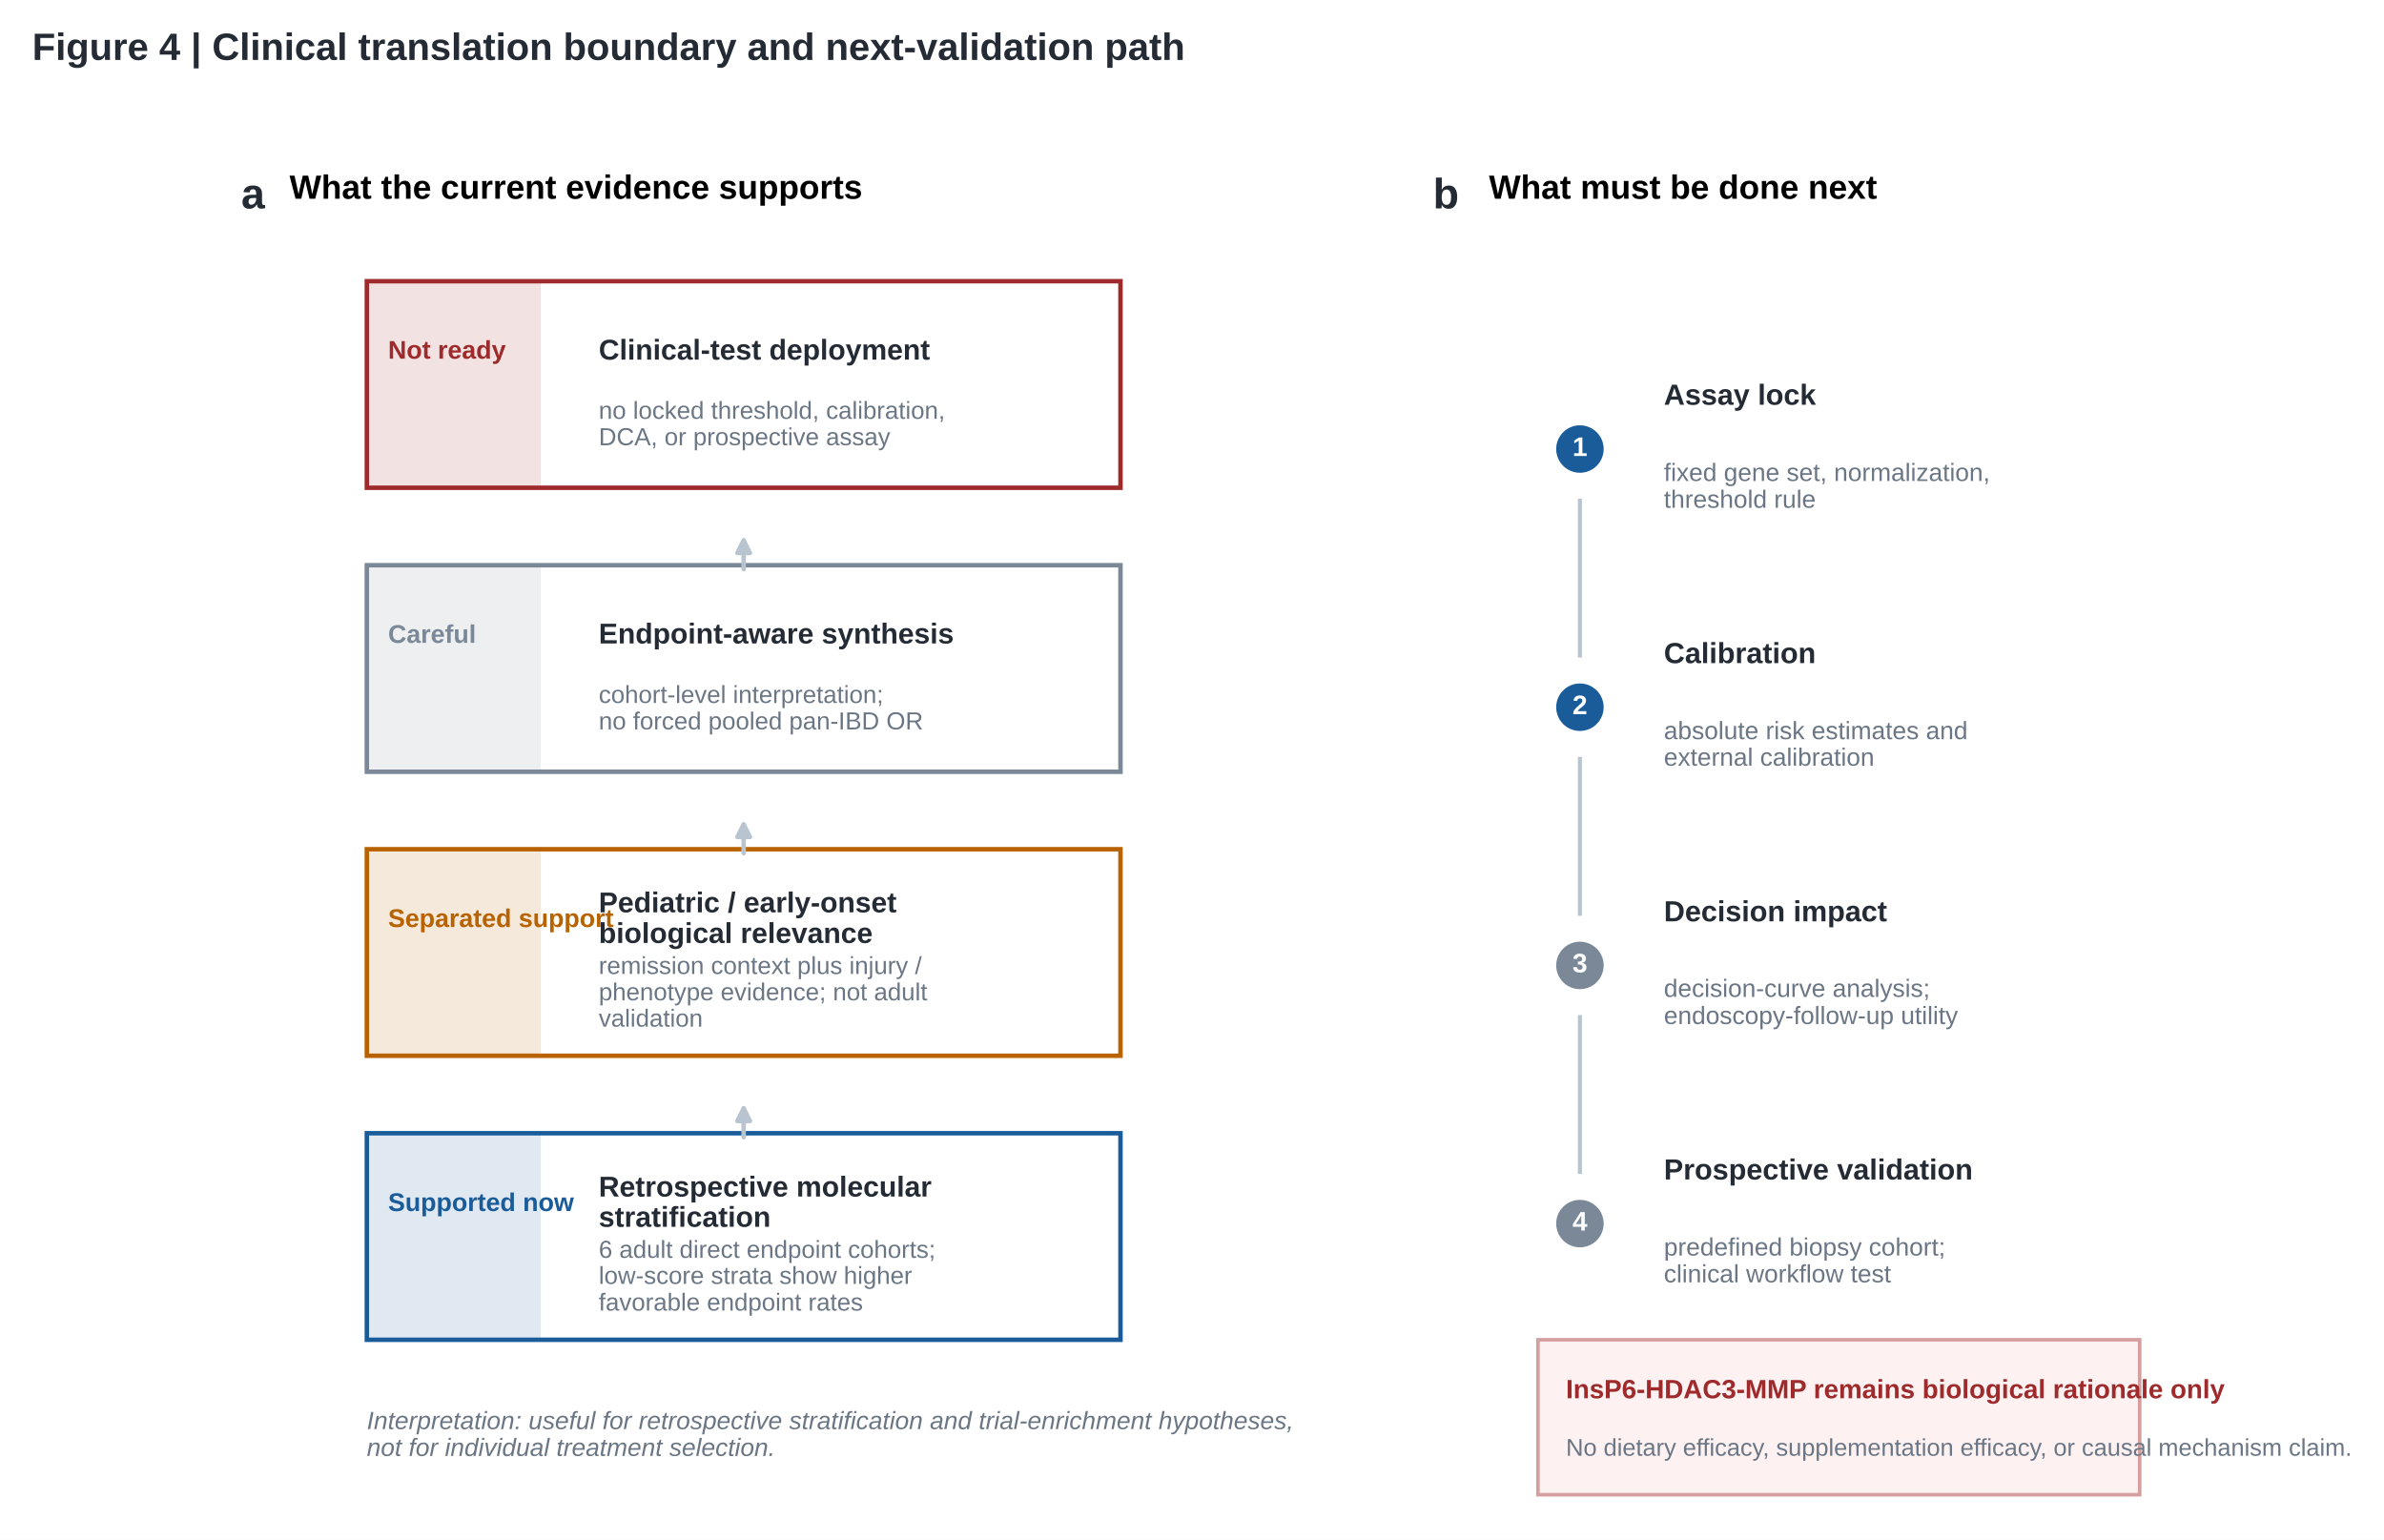
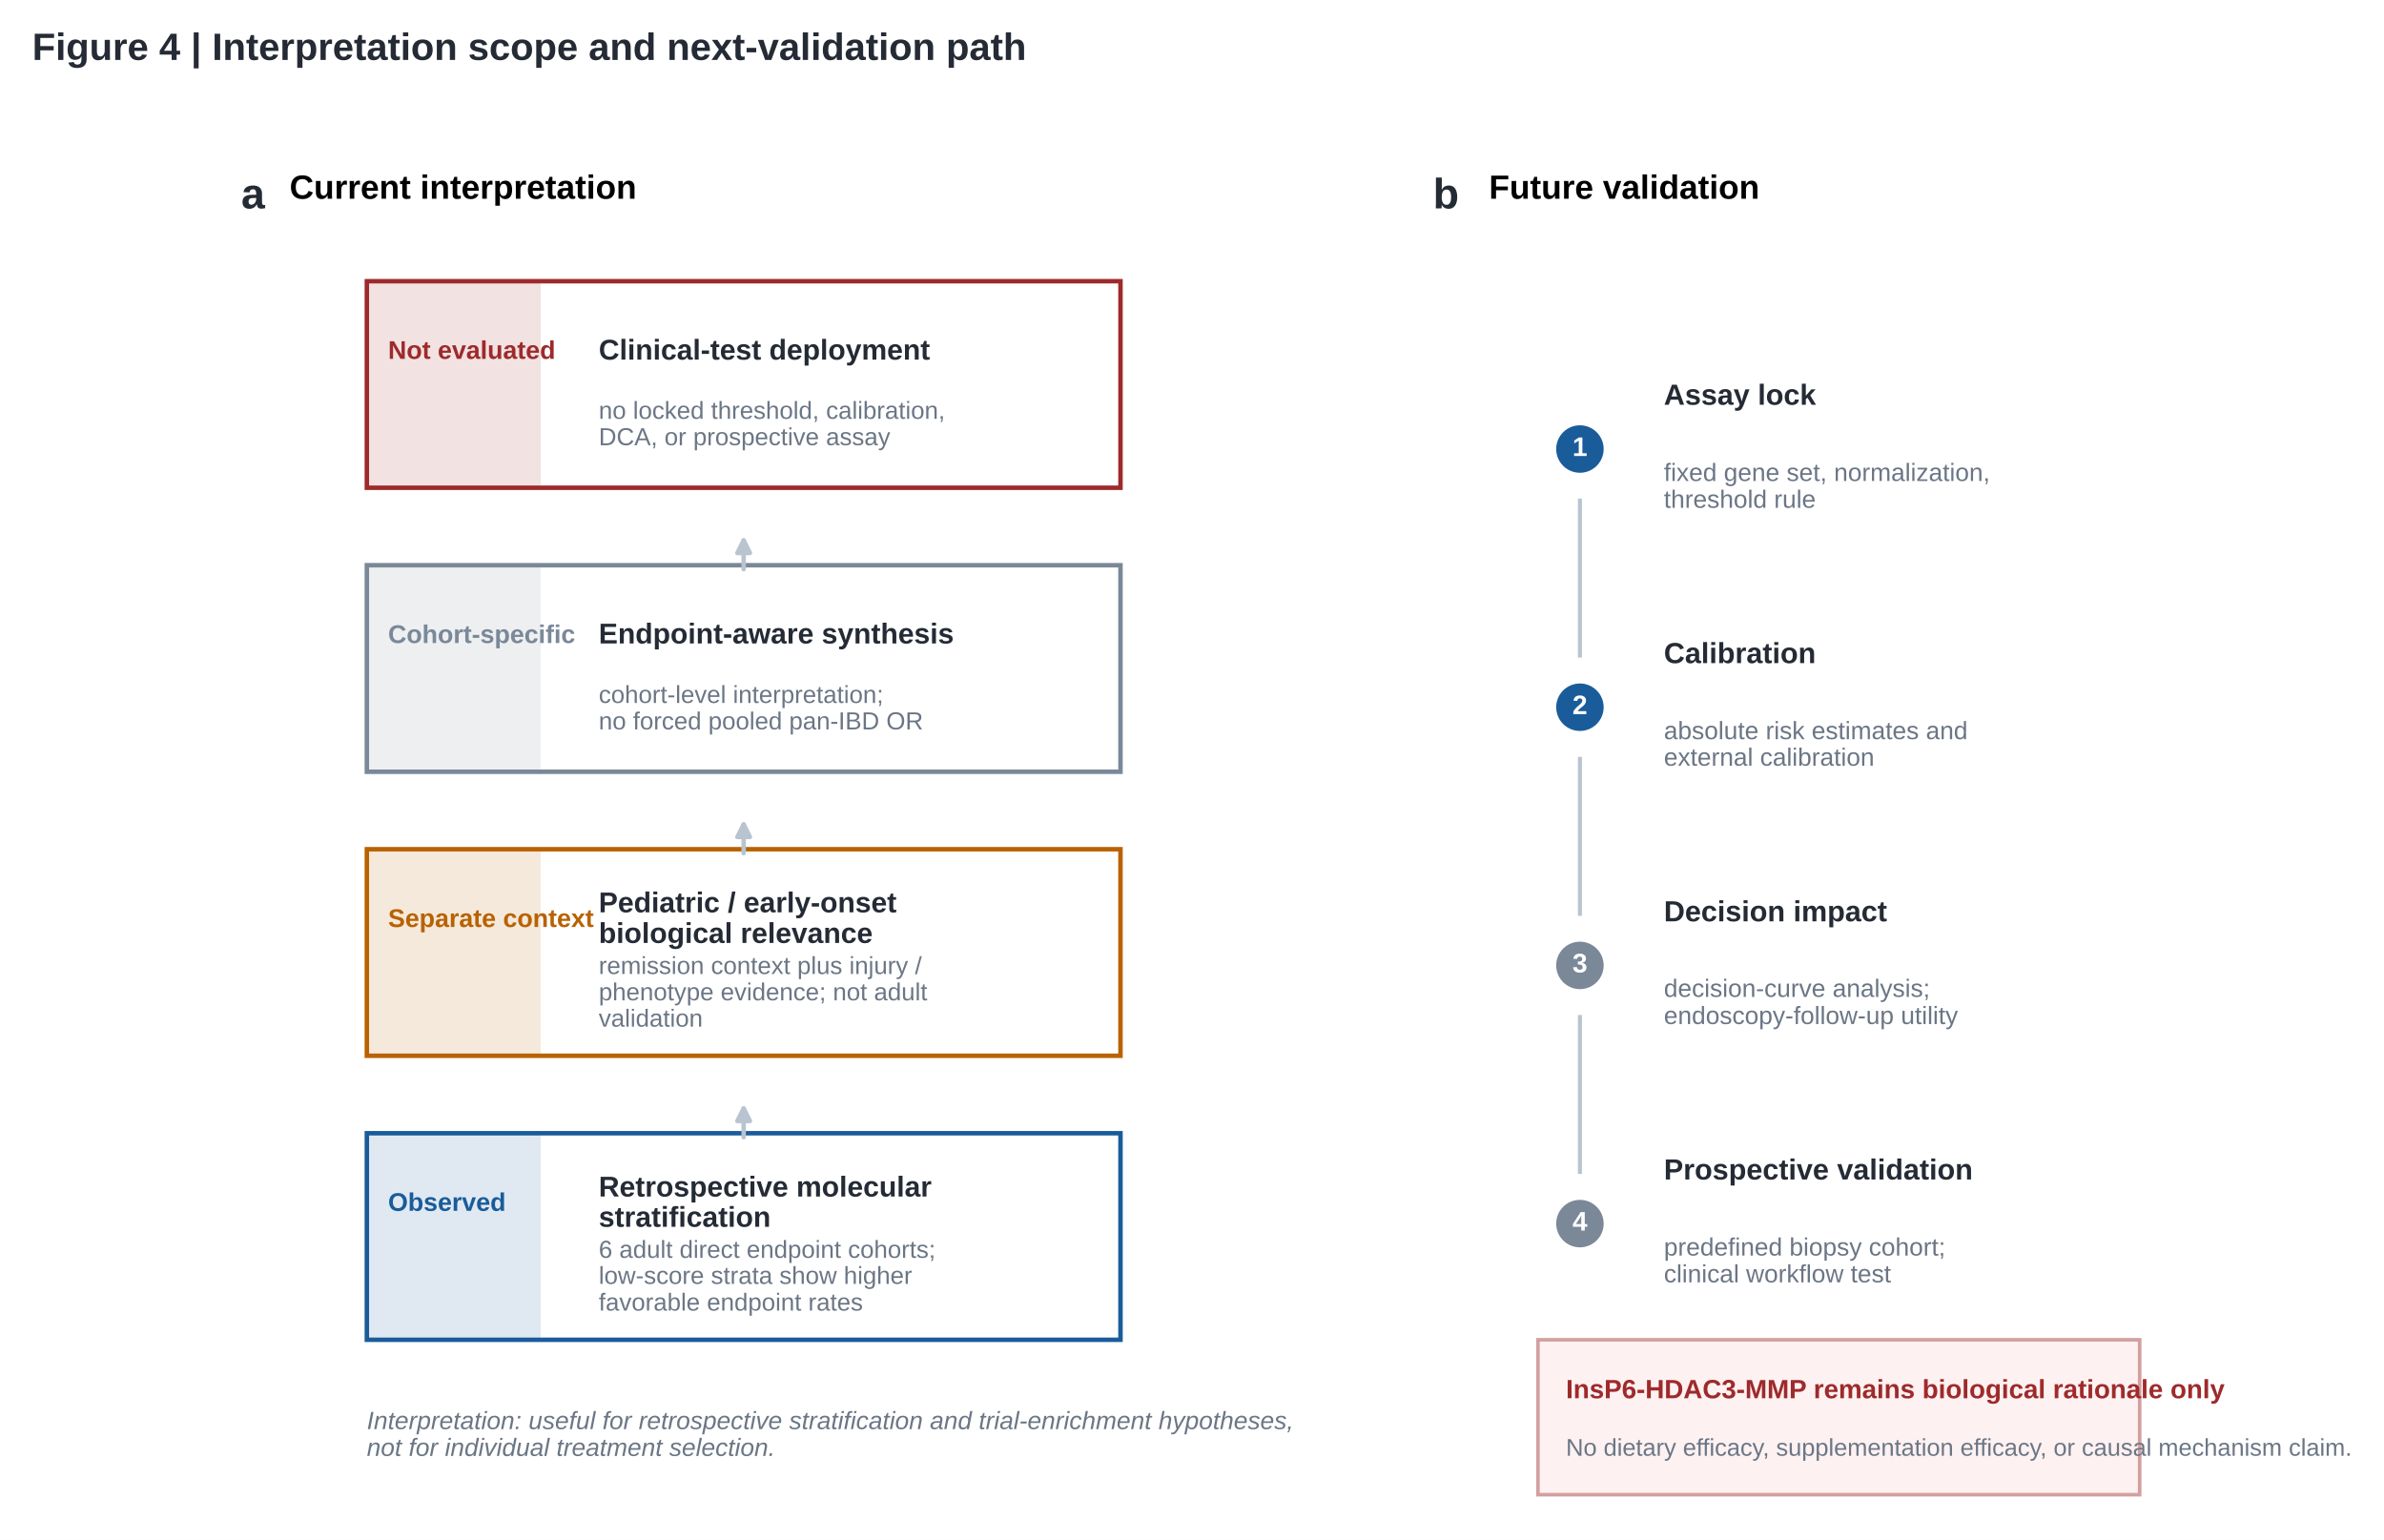
<svg xmlns="http://www.w3.org/2000/svg" xmlns:xlink="http://www.w3.org/1999/xlink" width="532.362pt" height="343.872pt" viewBox="0 0 532.362 343.872" version="1.1">
  <defs>
    <style type="text/css">*{stroke-linejoin: round; stroke-linecap: butt}</style>
  </defs>
  <g id="figure_1">
    <g id="patch_1">
      <path d="M 0 343.872  L 532.362 343.872  L 532.362 0  L 0 0  z " style="fill: #ffffff" />
    </g>
    <g id="axes_1">
      <g id="patch_2">
        <path d="M 64.656 336.672  L 280.416 336.672  L 280.416 48.384  L 64.656 48.384  z " style="fill: #ffffff" />
      </g>
      <g id="patch_3">
-         <path d="M 81.917 108.924  L 250.21 108.924  L 250.21 62.798  L 81.917 62.798  z " clip-path="url(#p31369d12d5)" style="fill: #ffffff; stroke: #9e2a2b; stroke-linejoin: miter" />
+         <path d="M 81.917 108.924  L 250.21 108.924  L 250.21 62.798  L 81.917 62.798  z " clip-path="url(#p61fcfb3e5e)" style="fill: #ffffff; stroke: #9e2a2b; stroke-linejoin: miter" />
      </g>
      <g id="patch_4">
-         <path d="M 81.917 108.924  L 120.754 108.924  L 120.754 62.798  L 81.917 62.798  z " clip-path="url(#p31369d12d5)" style="fill: #9e2a2b; opacity: 0.14" />
+         <path d="M 81.917 108.924  L 120.754 108.924  L 120.754 62.798  L 81.917 62.798  z " clip-path="url(#p61fcfb3e5e)" style="fill: #9e2a2b; opacity: 0.14" />
      </g>
      <g id="patch_5">
-         <path d="M 81.917 172.348  L 250.21 172.348  L 250.21 126.222  L 81.917 126.222  z " clip-path="url(#p31369d12d5)" style="fill: #ffffff; stroke: #7a8898; stroke-linejoin: miter" />
+         <path d="M 81.917 172.348  L 250.21 172.348  L 250.21 126.222  L 81.917 126.222  z " clip-path="url(#p61fcfb3e5e)" style="fill: #ffffff; stroke: #7a8898; stroke-linejoin: miter" />
      </g>
      <g id="patch_6">
-         <path d="M 81.917 172.348  L 120.754 172.348  L 120.754 126.222  L 81.917 126.222  z " clip-path="url(#p31369d12d5)" style="fill: #7a8898; opacity: 0.14" />
+         <path d="M 81.917 172.348  L 120.754 172.348  L 120.754 126.222  L 81.917 126.222  z " clip-path="url(#p61fcfb3e5e)" style="fill: #7a8898; opacity: 0.14" />
      </g>
      <g id="patch_7">
-         <path d="M 81.917 235.771  L 250.21 235.771  L 250.21 189.645  L 81.917 189.645  z " clip-path="url(#p31369d12d5)" style="fill: #ffffff; stroke: #b86200; stroke-linejoin: miter" />
+         <path d="M 81.917 235.771  L 250.21 235.771  L 250.21 189.645  L 81.917 189.645  z " clip-path="url(#p61fcfb3e5e)" style="fill: #ffffff; stroke: #b86200; stroke-linejoin: miter" />
      </g>
      <g id="patch_8">
-         <path d="M 81.917 235.771  L 120.754 235.771  L 120.754 189.645  L 81.917 189.645  z " clip-path="url(#p31369d12d5)" style="fill: #b86200; opacity: 0.14" />
+         <path d="M 81.917 235.771  L 120.754 235.771  L 120.754 189.645  L 81.917 189.645  z " clip-path="url(#p61fcfb3e5e)" style="fill: #b86200; opacity: 0.14" />
      </g>
      <g id="patch_9">
-         <path d="M 81.917 299.195  L 250.21 299.195  L 250.21 253.068  L 81.917 253.068  z " clip-path="url(#p31369d12d5)" style="fill: #ffffff; stroke: #1a5c9a; stroke-linejoin: miter" />
+         <path d="M 81.917 299.195  L 250.21 299.195  L 250.21 253.068  L 81.917 253.068  z " clip-path="url(#p61fcfb3e5e)" style="fill: #ffffff; stroke: #1a5c9a; stroke-linejoin: miter" />
      </g>
      <g id="patch_10">
-         <path d="M 81.917 299.195  L 120.754 299.195  L 120.754 253.068  L 81.917 253.068  z " clip-path="url(#p31369d12d5)" style="fill: #1a5c9a; opacity: 0.14" />
+         <path d="M 81.917 299.195  L 120.754 299.195  L 120.754 253.068  L 81.917 253.068  z " clip-path="url(#p61fcfb3e5e)" style="fill: #1a5c9a; opacity: 0.14" />
      </g>
      <g id="matplotlib.axis_1" />
      <g id="matplotlib.axis_2" />
      <g id="text_1">
        <text style="fill: #252b35; font: 700 9.5px 'Arial', 'Helvetica', 'DejaVu Sans', sans-serif; text-anchor: start" x="53.868" y="46.535" transform="rotate(-0 53.868 46.53528)">a</text>
      </g>
      <g id="text_2">
-         <text style="fill: #9e2a2b; font: 700 5.7px 'Arial', 'Helvetica', 'DejaVu Sans', sans-serif; text-anchor: start" x="86.664" y="80.094" transform="rotate(-0 86.66352 80.09438)">Not ready</text>
+         <text style="fill: #9e2a2b; font: 700 5.7px 'Arial', 'Helvetica', 'DejaVu Sans', sans-serif; text-anchor: start" x="86.664" y="80.132" transform="rotate(-0 86.66352 80.13179)">Not evaluated</text>
      </g>
      <g id="text_3">
        <text style="fill: #252b35; font: 700 6.4px 'Arial', 'Helvetica', 'DejaVu Sans', sans-serif; text-anchor: start" x="133.699" y="80.31" transform="rotate(-0 133.6992 80.31024)">Clinical-test deployment</text>
      </g>
      <g id="text_4">
        <text style="fill: #6b7685; font: 5.5px 'Arial', 'Helvetica', 'DejaVu Sans', sans-serif" transform="translate(133.6992 93.52741)">no locked threshold, calibration,</text>
        <text style="fill: #6b7685; font: 5.5px 'Arial', 'Helvetica', 'DejaVu Sans', sans-serif" transform="translate(133.6992 99.42512)">DCA, or prospective assay</text>
      </g>
      <g id="patch_11">
        <path d="M 166.063 127.103  Q 166.063 123.336 166.063 120.687  " style="fill: none; stroke: #b8c4cf; stroke-linecap: round" />
        <path d="M 164.663 123.487  L 166.063 120.687  L 167.463 123.487  z " style="fill: #b8c4cf; stroke: #b8c4cf; stroke-linecap: round" />
      </g>
      <g id="text_5">
-         <text style="fill: #7a8898; font: 700 5.7px 'Arial', 'Helvetica', 'DejaVu Sans', sans-serif; text-anchor: start" x="86.664" y="143.555" transform="rotate(-0 86.66352 143.5551)">Careful</text>
+         <text style="fill: #7a8898; font: 700 5.7px 'Arial', 'Helvetica', 'DejaVu Sans', sans-serif; text-anchor: start" x="86.664" y="143.59" transform="rotate(-0 86.66352 143.5899)">Cohort-specific</text>
      </g>
      <g id="text_6">
        <text style="fill: #252b35; font: 700 6.4px 'Arial', 'Helvetica', 'DejaVu Sans', sans-serif; text-anchor: start" x="133.699" y="143.695" transform="rotate(-0 133.6992 143.6946)">Endpoint-aware synthesis</text>
      </g>
      <g id="text_7">
        <text style="fill: #6b7685; font: 5.5px 'Arial', 'Helvetica', 'DejaVu Sans', sans-serif" transform="translate(133.6992 156.9809)">cohort-level interpretation;</text>
        <text style="fill: #6b7685; font: 5.5px 'Arial', 'Helvetica', 'DejaVu Sans', sans-serif" transform="translate(133.6992 162.8828)">no forced pooled pan-IBD OR</text>
      </g>
      <g id="patch_12">
        <path d="M 166.063 190.526  Q 166.063 186.76 166.063 184.111  " style="fill: none; stroke: #b8c4cf; stroke-linecap: round" />
        <path d="M 164.663 186.911  L 166.063 184.111  L 167.463 186.911  z " style="fill: #b8c4cf; stroke: #b8c4cf; stroke-linecap: round" />
      </g>
      <g id="text_8">
-         <text style="fill: #b86200; font: 700 5.7px 'Arial', 'Helvetica', 'DejaVu Sans', sans-serif; text-anchor: start" x="86.664" y="207.013" transform="rotate(-0 86.66352 207.0132)">Separated support</text>
+         <text style="fill: #b86200; font: 700 5.7px 'Arial', 'Helvetica', 'DejaVu Sans', sans-serif; text-anchor: start" x="86.664" y="207.013" transform="rotate(-0 86.66352 207.0132)">Separate context</text>
      </g>
      <g id="text_9">
        <text style="fill: #252b35; font: 700 6.4px 'Arial', 'Helvetica', 'DejaVu Sans', sans-serif" transform="translate(133.6992 203.7349)">Pediatric / early-onset</text>
        <text style="fill: #252b35; font: 700 6.4px 'Arial', 'Helvetica', 'DejaVu Sans', sans-serif" transform="translate(133.6992 210.5791)">biological relevance</text>
      </g>
      <g id="text_10">
        <text style="fill: #6b7685; font: 5.5px 'Arial', 'Helvetica', 'DejaVu Sans', sans-serif" transform="translate(133.6992 217.507)">remission context plus injury /</text>
        <text style="fill: #6b7685; font: 5.5px 'Arial', 'Helvetica', 'DejaVu Sans', sans-serif" transform="translate(133.6992 223.3887)">phenotype evidence; not adult</text>
        <text style="fill: #6b7685; font: 5.5px 'Arial', 'Helvetica', 'DejaVu Sans', sans-serif" transform="translate(133.6992 229.2705)">validation</text>
      </g>
      <g id="patch_13">
        <path d="M 166.063 253.95  Q 166.063 250.183 166.063 247.534  " style="fill: none; stroke: #b8c4cf; stroke-linecap: round" />
        <path d="M 164.663 250.334  L 166.063 247.534  L 167.463 250.334  z " style="fill: #b8c4cf; stroke: #b8c4cf; stroke-linecap: round" />
      </g>
      <g id="text_11">
-         <text style="fill: #1a5c9a; font: 700 5.7px 'Arial', 'Helvetica', 'DejaVu Sans', sans-serif; text-anchor: start" x="86.664" y="270.437" transform="rotate(-0 86.66352 270.4366)">Supported now</text>
+         <text style="fill: #1a5c9a; font: 700 5.7px 'Arial', 'Helvetica', 'DejaVu Sans', sans-serif; text-anchor: start" x="86.664" y="270.402" transform="rotate(-0 86.66352 270.4019)">Observed</text>
      </g>
      <g id="text_12">
        <text style="fill: #252b35; font: 700 6.4px 'Arial', 'Helvetica', 'DejaVu Sans', sans-serif" transform="translate(133.6992 267.2032)">Retrospective molecular</text>
        <text style="fill: #252b35; font: 700 6.4px 'Arial', 'Helvetica', 'DejaVu Sans', sans-serif" transform="translate(133.6992 273.9634)">stratification</text>
      </g>
      <g id="text_13">
        <text style="fill: #6b7685; font: 5.5px 'Arial', 'Helvetica', 'DejaVu Sans', sans-serif" transform="translate(133.6992 280.897)">6 adult direct endpoint cohorts;</text>
        <text style="fill: #6b7685; font: 5.5px 'Arial', 'Helvetica', 'DejaVu Sans', sans-serif" transform="translate(133.6992 286.7143)">low-score strata show higher</text>
        <text style="fill: #6b7685; font: 5.5px 'Arial', 'Helvetica', 'DejaVu Sans', sans-serif" transform="translate(133.6992 292.6765)">favorable endpoint rates</text>
      </g>
      <g id="text_14">
        <text style="fill: #6b7685; font: italic 5.6px 'Arial', 'Helvetica', 'DejaVu Sans', sans-serif" transform="translate(81.9168 319.1518)">Interpretation: useful for retrospective stratification and trial-enrichment hypotheses,</text>
        <text style="fill: #6b7685; font: italic 5.6px 'Arial', 'Helvetica', 'DejaVu Sans', sans-serif" transform="translate(81.9168 325.1405)">not for individual treatment selection.</text>
      </g>
      <g id="text_15">
-         <text style="font: 700 7.5px 'Arial', 'Helvetica', 'DejaVu Sans', sans-serif; text-anchor: start" x="64.656" y="44.384" transform="rotate(-0 64.656 44.384)">What the current evidence supports</text>
+         <text style="font: 700 7.5px 'Arial', 'Helvetica', 'DejaVu Sans', sans-serif; text-anchor: start" x="64.656" y="44.384" transform="rotate(-0 64.656 44.384)">Current interpretation</text>
      </g>
    </g>
    <g id="axes_2">
      <g id="patch_14">
        <path d="M 332.496 336.672  L 488.736 336.672  L 488.736 48.384  L 332.496 48.384  z " style="fill: #ffffff" />
      </g>
      <g id="line2d_1">
-         <path d="M 352.807 111.807  L 352.807 146.402  " clip-path="url(#p7808e069ad)" style="fill: none; stroke: #b8c4cf; stroke-width: 0.9; stroke-linecap: square" />
+         <path d="M 352.807 111.807  L 352.807 146.402  " clip-path="url(#pa03460e88c)" style="fill: none; stroke: #b8c4cf; stroke-width: 0.9; stroke-linecap: square" />
      </g>
      <g id="line2d_2">
-         <path d="M 352.807 169.465  L 352.807 204.06  " clip-path="url(#p7808e069ad)" style="fill: none; stroke: #b8c4cf; stroke-width: 0.9; stroke-linecap: square" />
+         <path d="M 352.807 169.465  L 352.807 204.06  " clip-path="url(#pa03460e88c)" style="fill: none; stroke: #b8c4cf; stroke-width: 0.9; stroke-linecap: square" />
      </g>
      <g id="line2d_3">
-         <path d="M 352.807 227.123  L 352.807 261.717  " clip-path="url(#p7808e069ad)" style="fill: none; stroke: #b8c4cf; stroke-width: 0.9; stroke-linecap: square" />
+         <path d="M 352.807 227.123  L 352.807 261.717  " clip-path="url(#pa03460e88c)" style="fill: none; stroke: #b8c4cf; stroke-width: 0.9; stroke-linecap: square" />
      </g>
      <g id="patch_15">
-         <path d="M 343.433 333.789  L 477.799 333.789  L 477.799 299.195  L 343.433 299.195  z " clip-path="url(#p7808e069ad)" style="fill: #fae0df; opacity: 0.45; stroke: #9e2a2b; stroke-width: 0.8; stroke-linejoin: miter" />
+         <path d="M 343.433 333.789  L 477.799 333.789  L 477.799 299.195  L 343.433 299.195  z " clip-path="url(#pa03460e88c)" style="fill: #fae0df; opacity: 0.45; stroke: #9e2a2b; stroke-width: 0.8; stroke-linejoin: miter" />
      </g>
      <g id="matplotlib.axis_3" />
      <g id="matplotlib.axis_4" />
      <g id="text_16">
        <text style="fill: #252b35; font: 700 9.5px 'Arial', 'Helvetica', 'DejaVu Sans', sans-serif; text-anchor: start" x="319.997" y="46.535" transform="rotate(-0 319.9968 46.53528)">b</text>
      </g>
      <g id="PathCollection_1">
        <defs>
-           <path id="ma8ece6c47d" d="M 0 5.701  C 1.512 5.701 2.962 5.1 4.031 4.031  C 5.1 2.962 5.701 1.512 5.701 0  C 5.701 -1.512 5.1 -2.962 4.031 -4.031  C 2.962 -5.1 1.512 -5.701 0 -5.701  C -1.512 -5.701 -2.962 -5.1 -4.031 -4.031  C -5.1 -2.962 -5.701 -1.512 -5.701 0  C -5.701 1.512 -5.1 2.962 -4.031 4.031  C -2.962 5.1 -1.512 5.701 0 5.701  z " style="stroke: #ffffff; stroke-width: 0.8" />
+           <path id="m8b28c773fc" d="M 0 5.701  C 1.512 5.701 2.962 5.1 4.031 4.031  C 5.1 2.962 5.701 1.512 5.701 0  C 5.701 -1.512 5.1 -2.962 4.031 -4.031  C 2.962 -5.1 1.512 -5.701 0 -5.701  C -1.512 -5.701 -2.962 -5.1 -4.031 -4.031  C -5.1 -2.962 -5.701 -1.512 -5.701 0  C -5.701 1.512 -5.1 2.962 -4.031 4.031  C -2.962 5.1 -1.512 5.701 0 5.701  z " style="stroke: #ffffff; stroke-width: 0.8" />
        </defs>
-         <g clip-path="url(#p7808e069ad)">
-           <use xlink:href="#ma8ece6c47d" x="352.807" y="100.276" style="fill: #1a5c9a; stroke: #ffffff; stroke-width: 0.8" />
+         <g clip-path="url(#pa03460e88c)">
+           <use xlink:href="#m8b28c773fc" x="352.807" y="100.276" style="fill: #1a5c9a; stroke: #ffffff; stroke-width: 0.8" />
        </g>
      </g>
      <g id="text_17">
        <text style="fill: #ffffff; font: 700 6px 'Arial', 'Helvetica', 'DejaVu Sans', sans-serif; text-anchor: middle" x="352.807" y="101.831" transform="rotate(-0 352.8072 101.8312)">1</text>
      </g>
      <g id="text_18">
        <text style="fill: #252b35; font: 700 6.5px 'Arial', 'Helvetica', 'DejaVu Sans', sans-serif; text-anchor: start" x="371.556" y="90.387" transform="rotate(-0 371.556 90.38659)">Assay lock</text>
      </g>
      <g id="text_19">
        <text style="fill: #6b7685; font: 5.6px 'Arial', 'Helvetica', 'DejaVu Sans', sans-serif" transform="translate(371.556 107.412)">fixed gene set, normalization,</text>
        <text style="fill: #6b7685; font: 5.6px 'Arial', 'Helvetica', 'DejaVu Sans', sans-serif" transform="translate(371.556 113.4006)">threshold rule</text>
      </g>
      <g id="PathCollection_2">
-         <g clip-path="url(#p7808e069ad)">
-           <use xlink:href="#ma8ece6c47d" x="352.807" y="157.933" style="fill: #1a5c9a; stroke: #ffffff; stroke-width: 0.8" />
+         <g clip-path="url(#pa03460e88c)">
+           <use xlink:href="#m8b28c773fc" x="352.807" y="157.933" style="fill: #1a5c9a; stroke: #ffffff; stroke-width: 0.8" />
        </g>
      </g>
      <g id="text_20">
        <text style="fill: #ffffff; font: 700 6px 'Arial', 'Helvetica', 'DejaVu Sans', sans-serif; text-anchor: middle" x="352.807" y="159.489" transform="rotate(-0 352.8072 159.4888)">2</text>
      </g>
      <g id="text_21">
        <text style="fill: #252b35; font: 700 6.5px 'Arial', 'Helvetica', 'DejaVu Sans', sans-serif; text-anchor: start" x="371.556" y="148.087" transform="rotate(-0 371.556 148.0868)">Calibration</text>
      </g>
      <g id="text_22">
        <text style="fill: #6b7685; font: 5.6px 'Arial', 'Helvetica', 'DejaVu Sans', sans-serif" transform="translate(371.556 165.0682)">absolute risk estimates and</text>
        <text style="fill: #6b7685; font: 5.6px 'Arial', 'Helvetica', 'DejaVu Sans', sans-serif" transform="translate(371.556 170.9913)">external calibration</text>
      </g>
      <g id="PathCollection_3">
        <defs>
-           <path id="mfcee4f2e45" d="M 0 5.701  C 1.512 5.701 2.962 5.1 4.031 4.031  C 5.1 2.962 5.701 1.512 5.701 0  C 5.701 -1.512 5.1 -2.962 4.031 -4.031  C 2.962 -5.1 1.512 -5.701 0 -5.701  C -1.512 -5.701 -2.962 -5.1 -4.031 -4.031  C -5.1 -2.962 -5.701 -1.512 -5.701 0  C -5.701 1.512 -5.1 2.962 -4.031 4.031  C -2.962 5.1 -1.512 5.701 0 5.701  z " style="stroke: #ffffff; stroke-width: 0.8" />
+           <path id="m1b3bcd98de" d="M 0 5.701  C 1.512 5.701 2.962 5.1 4.031 4.031  C 5.1 2.962 5.701 1.512 5.701 0  C 5.701 -1.512 5.1 -2.962 4.031 -4.031  C 2.962 -5.1 1.512 -5.701 0 -5.701  C -1.512 -5.701 -2.962 -5.1 -4.031 -4.031  C -5.1 -2.962 -5.701 -1.512 -5.701 0  C -5.701 1.512 -5.1 2.962 -4.031 4.031  C -2.962 5.1 -1.512 5.701 0 5.701  z " style="stroke: #ffffff; stroke-width: 0.8" />
        </defs>
-         <g clip-path="url(#p7808e069ad)">
-           <use xlink:href="#mfcee4f2e45" x="352.807" y="215.591" style="fill: #7a8898; stroke: #ffffff; stroke-width: 0.8" />
+         <g clip-path="url(#pa03460e88c)">
+           <use xlink:href="#m1b3bcd98de" x="352.807" y="215.591" style="fill: #7a8898; stroke: #ffffff; stroke-width: 0.8" />
        </g>
      </g>
      <g id="text_23">
        <text style="fill: #ffffff; font: 700 6px 'Arial', 'Helvetica', 'DejaVu Sans', sans-serif; text-anchor: middle" x="352.807" y="217.146" transform="rotate(-0 352.8072 217.1464)">3</text>
      </g>
      <g id="text_24">
        <text style="fill: #252b35; font: 700 6.5px 'Arial', 'Helvetica', 'DejaVu Sans', sans-serif; text-anchor: start" x="371.556" y="205.744" transform="rotate(-0 371.556 205.7444)">Decision impact</text>
      </g>
      <g id="text_25">
        <text style="fill: #6b7685; font: 5.6px 'Arial', 'Helvetica', 'DejaVu Sans', sans-serif" transform="translate(371.556 222.6193)">decision-curve analysis;</text>
        <text style="fill: #6b7685; font: 5.6px 'Arial', 'Helvetica', 'DejaVu Sans', sans-serif" transform="translate(371.556 228.6898)">endoscopy-follow-up utility</text>
      </g>
      <g id="PathCollection_4">
-         <g clip-path="url(#p7808e069ad)">
-           <use xlink:href="#mfcee4f2e45" x="352.807" y="273.249" style="fill: #7a8898; stroke: #ffffff; stroke-width: 0.8" />
+         <g clip-path="url(#pa03460e88c)">
+           <use xlink:href="#m1b3bcd98de" x="352.807" y="273.249" style="fill: #7a8898; stroke: #ffffff; stroke-width: 0.8" />
        </g>
      </g>
      <g id="text_26">
        <text style="fill: #ffffff; font: 700 6px 'Arial', 'Helvetica', 'DejaVu Sans', sans-serif; text-anchor: middle" x="352.807" y="274.804" transform="rotate(-0 352.8072 274.804)">4</text>
      </g>
      <g id="text_27">
        <text style="fill: #252b35; font: 700 6.5px 'Arial', 'Helvetica', 'DejaVu Sans', sans-serif; text-anchor: start" x="371.556" y="263.402" transform="rotate(-0 371.556 263.402)">Prospective validation</text>
      </g>
      <g id="text_28">
        <text style="fill: #6b7685; font: 5.6px 'Arial', 'Helvetica', 'DejaVu Sans', sans-serif" transform="translate(371.556 280.3848)">predefined biopsy cohort;</text>
        <text style="fill: #6b7685; font: 5.6px 'Arial', 'Helvetica', 'DejaVu Sans', sans-serif" transform="translate(371.556 286.3734)">clinical workflow test</text>
      </g>
      <g id="text_29">
        <text style="fill: #9e2a2b; font: 700 5.9px 'Arial', 'Helvetica', 'DejaVu Sans', sans-serif; text-anchor: start" x="349.682" y="312.253" transform="rotate(-0 349.6824 312.2527)">InsP6-HDAC3-MMP remains biological rationale only</text>
      </g>
      <g id="text_30">
        <text style="fill: #6b7685; font: 5.4px 'Arial', 'Helvetica', 'DejaVu Sans', sans-serif; text-anchor: start" x="349.682" y="325.096" transform="rotate(-0 349.6824 325.0963)">No dietary efficacy, supplementation efficacy, or causal mechanism claim.</text>
      </g>
      <g id="text_31">
-         <text style="font: 700 7.5px 'Arial', 'Helvetica', 'DejaVu Sans', sans-serif; text-anchor: start" x="332.496" y="44.384" transform="rotate(-0 332.496 44.384)">What must be done next</text>
+         <text style="font: 700 7.5px 'Arial', 'Helvetica', 'DejaVu Sans', sans-serif; text-anchor: start" x="332.496" y="44.384" transform="rotate(-0 332.496 44.384)">Future validation</text>
      </g>
    </g>
    <g id="text_32">
-       <text style="fill: #252b35; font: 700 8.5px 'Arial', 'Helvetica', 'DejaVu Sans', sans-serif; text-anchor: start" x="7.2" y="13.388" transform="rotate(-0 7.2 13.38773)">Figure 4  |  Clinical translation boundary and next-validation path</text>
+       <text style="fill: #252b35; font: 700 8.5px 'Arial', 'Helvetica', 'DejaVu Sans', sans-serif; text-anchor: start" x="7.2" y="13.388" transform="rotate(-0 7.2 13.38773)">Figure 4  |  Interpretation scope and next-validation path</text>
    </g>
  </g>
  <defs>
-     <clipPath id="p31369d12d5">
+     <clipPath id="p61fcfb3e5e">
      <rect x="64.656" y="48.384" width="215.76" height="288.288" />
    </clipPath>
-     <clipPath id="p7808e069ad">
+     <clipPath id="pa03460e88c">
      <rect x="332.496" y="48.384" width="156.24" height="288.288" />
    </clipPath>
  </defs>
</svg>
